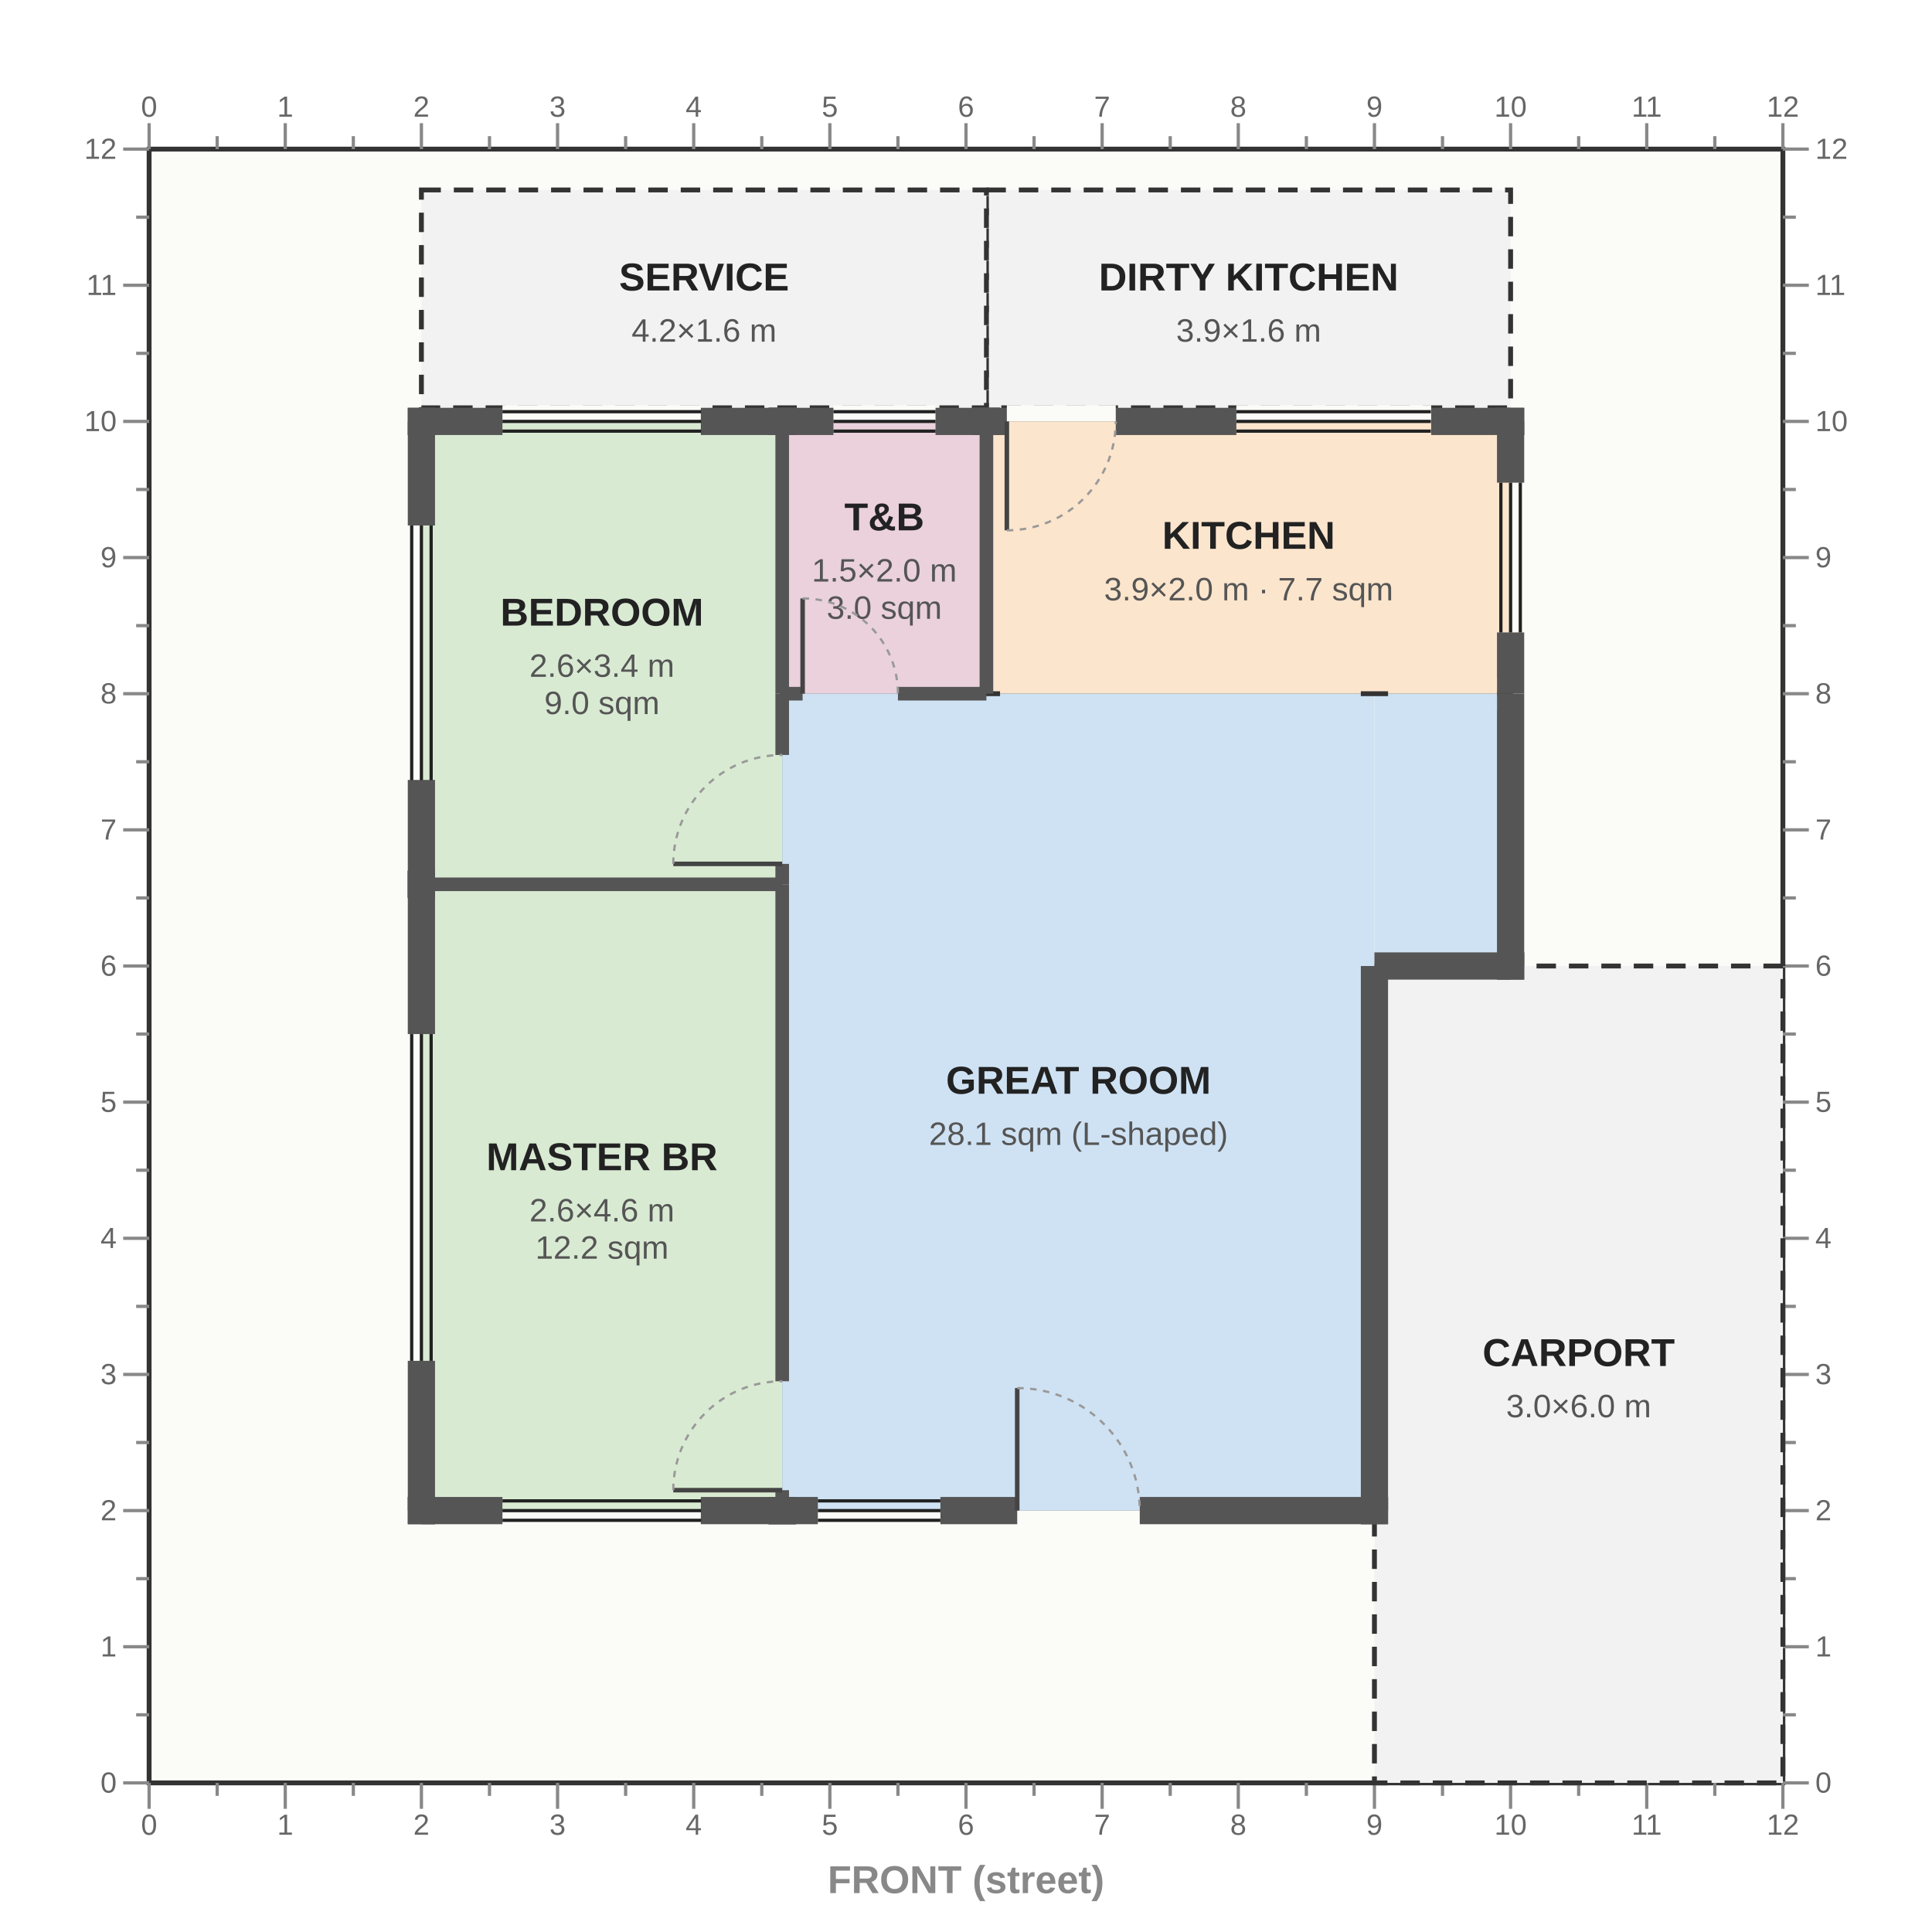
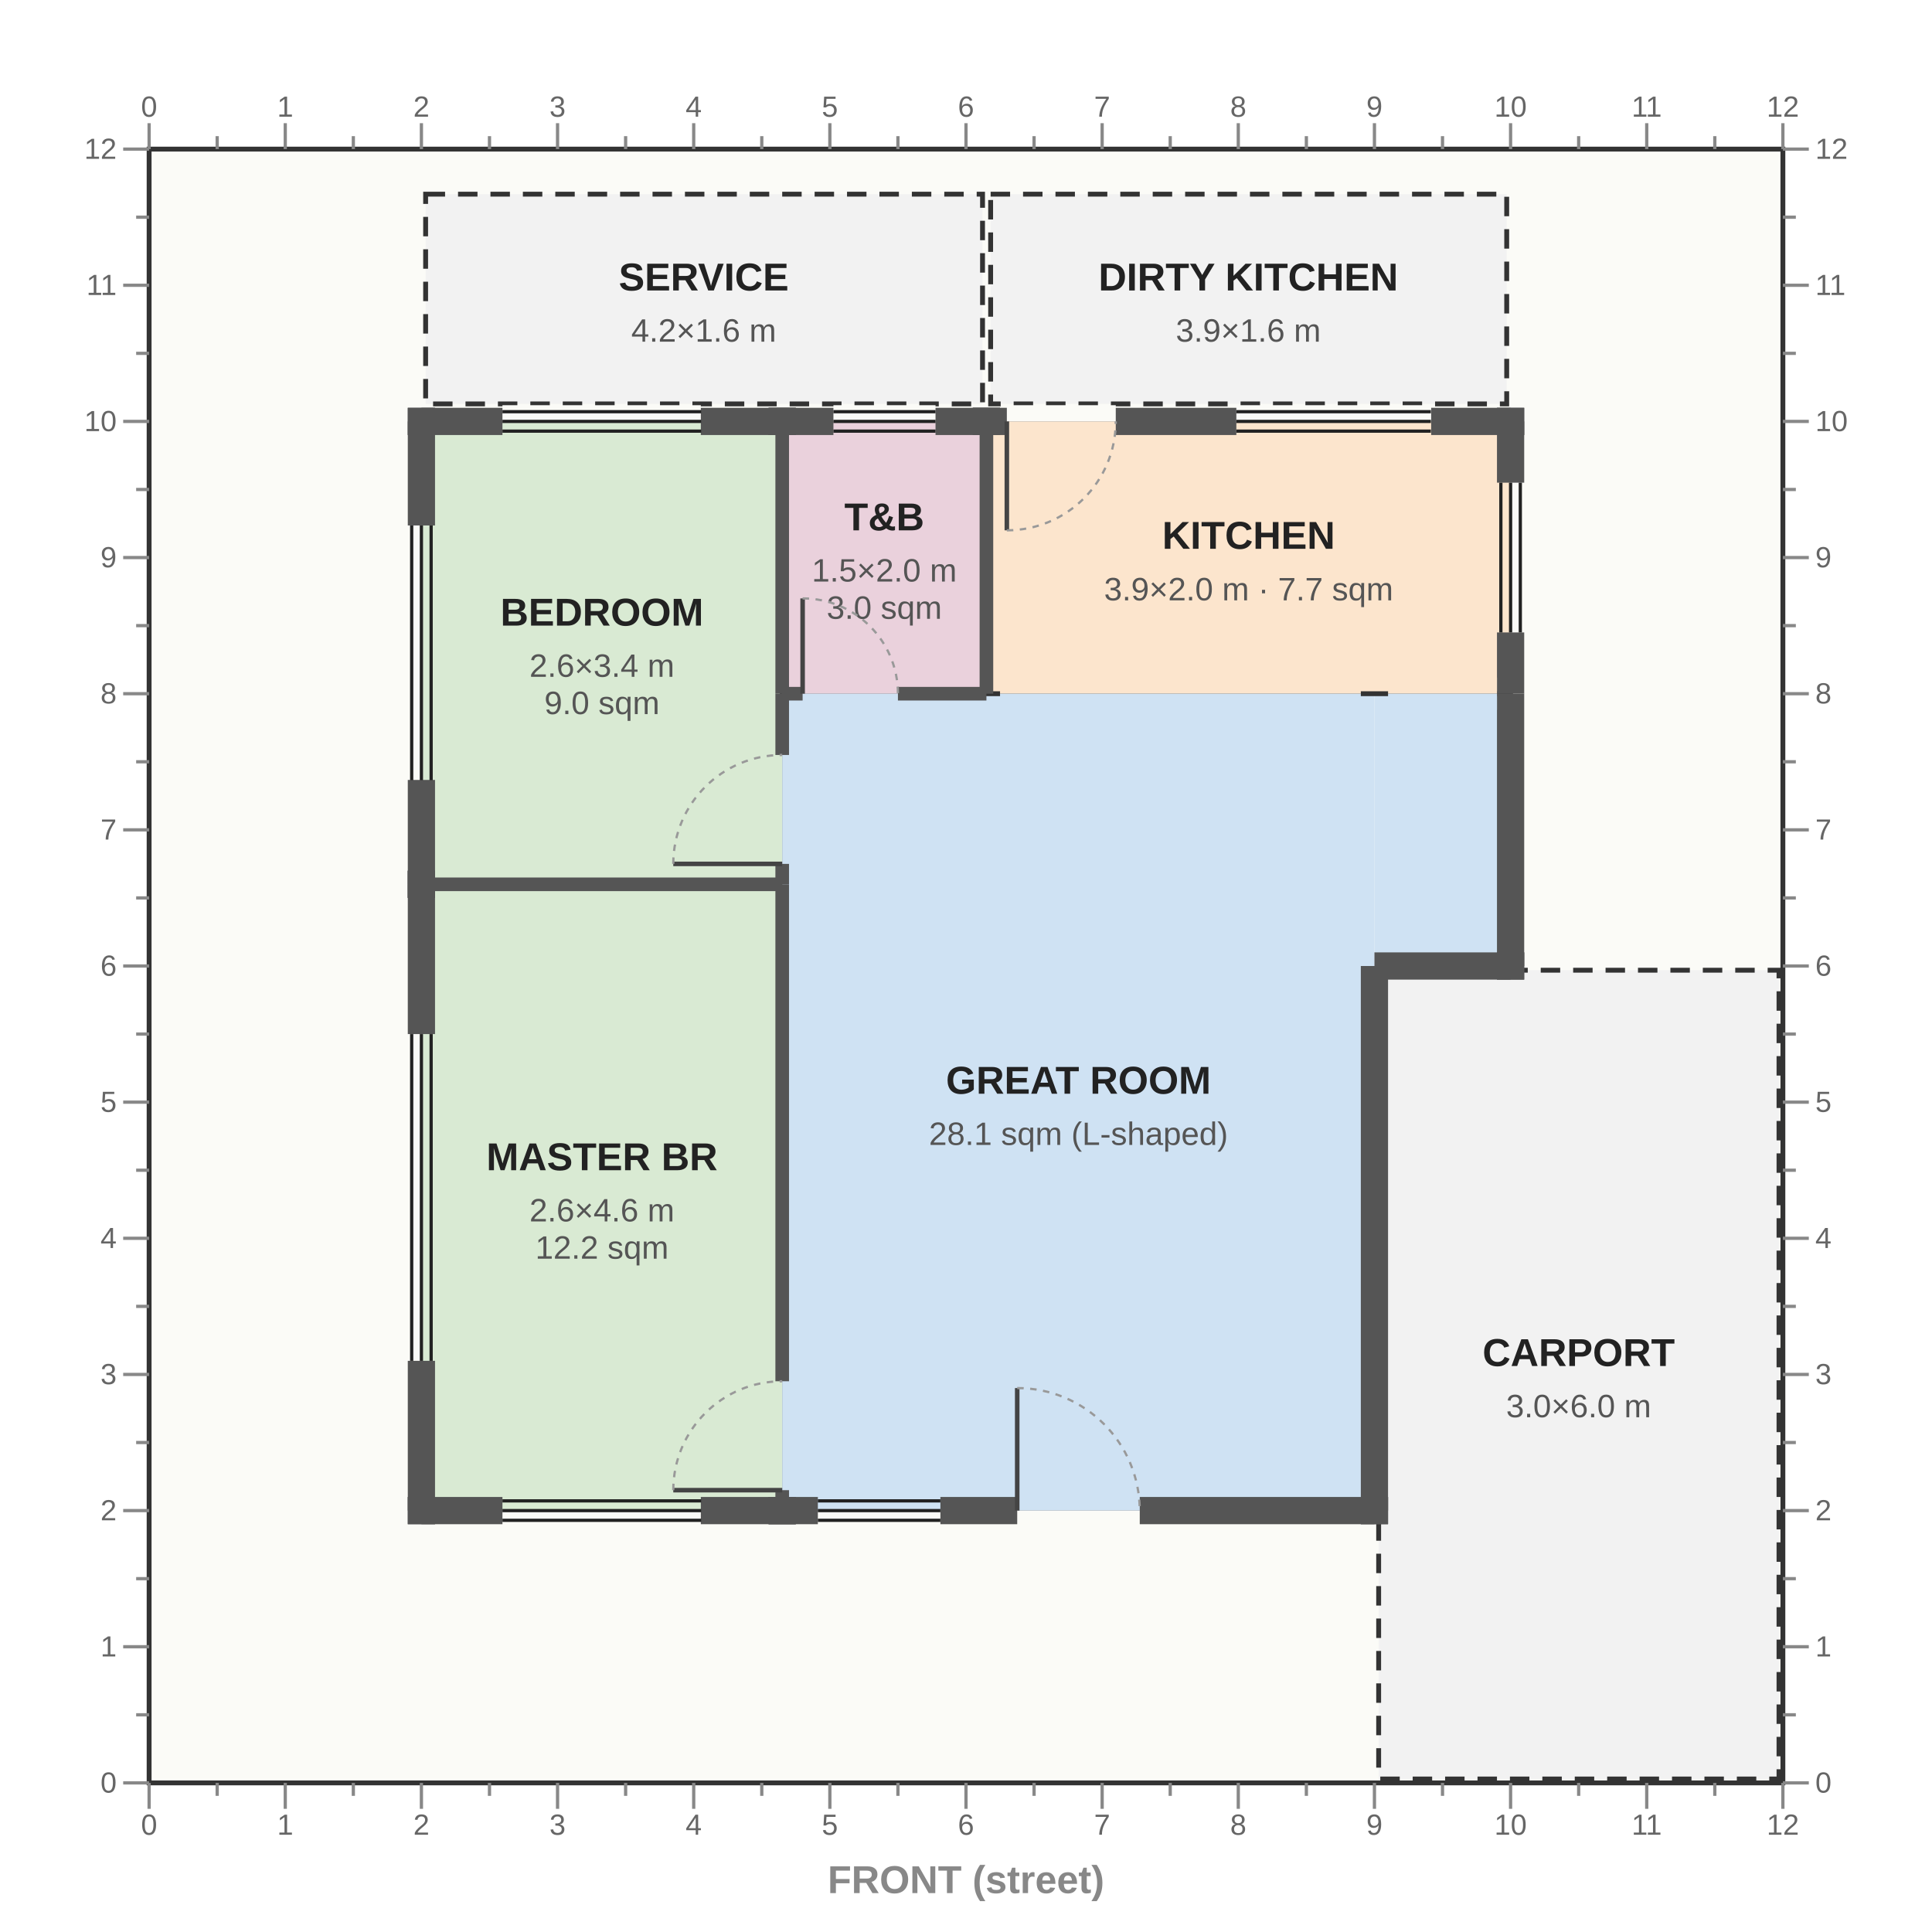
<svg xmlns="http://www.w3.org/2000/svg" width="596" height="596" viewBox="0 0 596 596">
  <rect x="0" y="0" width="596" height="596" fill="white" />
  <rect x="46.0" y="46.0" width="504.0" height="504.0" fill="#fbfbf7" stroke="#333" stroke-width="1.5" />
  <line x1="46.0" y1="46.0" x2="46.0" y2="38.0" stroke="#888" stroke-width="1" />
  <line x1="46.0" y1="550.0" x2="46.0" y2="558.0" stroke="#888" stroke-width="1" />
  <text x="46.0" y="36.0" text-anchor="middle" font-family="Arial" font-size="9" fill="#666">0</text>
  <text x="46.0" y="566.0" text-anchor="middle" font-family="Arial" font-size="9" fill="#666">0</text>
  <line x1="67.0" y1="46.0" x2="67.0" y2="42.0" stroke="#888" stroke-width="1" />
  <line x1="67.0" y1="550.0" x2="67.0" y2="554.0" stroke="#888" stroke-width="1" />
  <line x1="88.0" y1="46.0" x2="88.0" y2="38.0" stroke="#888" stroke-width="1" />
  <line x1="88.0" y1="550.0" x2="88.0" y2="558.0" stroke="#888" stroke-width="1" />
  <text x="88.0" y="36.0" text-anchor="middle" font-family="Arial" font-size="9" fill="#666">1</text>
  <text x="88.0" y="566.0" text-anchor="middle" font-family="Arial" font-size="9" fill="#666">1</text>
  <line x1="109.0" y1="46.0" x2="109.0" y2="42.0" stroke="#888" stroke-width="1" />
  <line x1="109.0" y1="550.0" x2="109.0" y2="554.0" stroke="#888" stroke-width="1" />
  <line x1="130.0" y1="46.0" x2="130.0" y2="38.0" stroke="#888" stroke-width="1" />
  <line x1="130.0" y1="550.0" x2="130.0" y2="558.0" stroke="#888" stroke-width="1" />
  <text x="130.0" y="36.0" text-anchor="middle" font-family="Arial" font-size="9" fill="#666">2</text>
  <text x="130.0" y="566.0" text-anchor="middle" font-family="Arial" font-size="9" fill="#666">2</text>
  <line x1="151.0" y1="46.0" x2="151.0" y2="42.0" stroke="#888" stroke-width="1" />
  <line x1="151.0" y1="550.0" x2="151.0" y2="554.0" stroke="#888" stroke-width="1" />
  <line x1="172.0" y1="46.0" x2="172.0" y2="38.0" stroke="#888" stroke-width="1" />
  <line x1="172.0" y1="550.0" x2="172.0" y2="558.0" stroke="#888" stroke-width="1" />
  <text x="172.0" y="36.0" text-anchor="middle" font-family="Arial" font-size="9" fill="#666">3</text>
  <text x="172.0" y="566.0" text-anchor="middle" font-family="Arial" font-size="9" fill="#666">3</text>
  <line x1="193.0" y1="46.0" x2="193.0" y2="42.0" stroke="#888" stroke-width="1" />
  <line x1="193.0" y1="550.0" x2="193.0" y2="554.0" stroke="#888" stroke-width="1" />
  <line x1="214.0" y1="46.0" x2="214.0" y2="38.0" stroke="#888" stroke-width="1" />
  <line x1="214.0" y1="550.0" x2="214.0" y2="558.0" stroke="#888" stroke-width="1" />
  <text x="214.0" y="36.0" text-anchor="middle" font-family="Arial" font-size="9" fill="#666">4</text>
  <text x="214.0" y="566.0" text-anchor="middle" font-family="Arial" font-size="9" fill="#666">4</text>
  <line x1="235.0" y1="46.0" x2="235.0" y2="42.0" stroke="#888" stroke-width="1" />
  <line x1="235.0" y1="550.0" x2="235.0" y2="554.0" stroke="#888" stroke-width="1" />
  <line x1="256.0" y1="46.0" x2="256.0" y2="38.0" stroke="#888" stroke-width="1" />
  <line x1="256.0" y1="550.0" x2="256.0" y2="558.0" stroke="#888" stroke-width="1" />
  <text x="256.0" y="36.0" text-anchor="middle" font-family="Arial" font-size="9" fill="#666">5</text>
  <text x="256.0" y="566.0" text-anchor="middle" font-family="Arial" font-size="9" fill="#666">5</text>
  <line x1="277.0" y1="46.0" x2="277.0" y2="42.0" stroke="#888" stroke-width="1" />
  <line x1="277.0" y1="550.0" x2="277.0" y2="554.0" stroke="#888" stroke-width="1" />
  <line x1="298.0" y1="46.0" x2="298.0" y2="38.0" stroke="#888" stroke-width="1" />
  <line x1="298.0" y1="550.0" x2="298.0" y2="558.0" stroke="#888" stroke-width="1" />
  <text x="298.0" y="36.0" text-anchor="middle" font-family="Arial" font-size="9" fill="#666">6</text>
  <text x="298.0" y="566.0" text-anchor="middle" font-family="Arial" font-size="9" fill="#666">6</text>
  <line x1="319.0" y1="46.0" x2="319.0" y2="42.0" stroke="#888" stroke-width="1" />
  <line x1="319.0" y1="550.0" x2="319.0" y2="554.0" stroke="#888" stroke-width="1" />
  <line x1="340.0" y1="46.0" x2="340.0" y2="38.0" stroke="#888" stroke-width="1" />
  <line x1="340.0" y1="550.0" x2="340.0" y2="558.0" stroke="#888" stroke-width="1" />
  <text x="340.0" y="36.0" text-anchor="middle" font-family="Arial" font-size="9" fill="#666">7</text>
  <text x="340.0" y="566.0" text-anchor="middle" font-family="Arial" font-size="9" fill="#666">7</text>
  <line x1="361.0" y1="46.0" x2="361.0" y2="42.0" stroke="#888" stroke-width="1" />
  <line x1="361.0" y1="550.0" x2="361.0" y2="554.0" stroke="#888" stroke-width="1" />
  <line x1="382.0" y1="46.0" x2="382.0" y2="38.0" stroke="#888" stroke-width="1" />
  <line x1="382.0" y1="550.0" x2="382.0" y2="558.0" stroke="#888" stroke-width="1" />
  <text x="382.0" y="36.0" text-anchor="middle" font-family="Arial" font-size="9" fill="#666">8</text>
  <text x="382.0" y="566.0" text-anchor="middle" font-family="Arial" font-size="9" fill="#666">8</text>
  <line x1="403.0" y1="46.0" x2="403.0" y2="42.0" stroke="#888" stroke-width="1" />
  <line x1="403.0" y1="550.0" x2="403.0" y2="554.0" stroke="#888" stroke-width="1" />
  <line x1="424.0" y1="46.0" x2="424.0" y2="38.0" stroke="#888" stroke-width="1" />
  <line x1="424.0" y1="550.0" x2="424.0" y2="558.0" stroke="#888" stroke-width="1" />
  <text x="424.0" y="36.0" text-anchor="middle" font-family="Arial" font-size="9" fill="#666">9</text>
  <text x="424.0" y="566.0" text-anchor="middle" font-family="Arial" font-size="9" fill="#666">9</text>
  <line x1="445.0" y1="46.0" x2="445.0" y2="42.0" stroke="#888" stroke-width="1" />
  <line x1="445.0" y1="550.0" x2="445.0" y2="554.0" stroke="#888" stroke-width="1" />
  <line x1="466.0" y1="46.0" x2="466.0" y2="38.0" stroke="#888" stroke-width="1" />
  <line x1="466.0" y1="550.0" x2="466.0" y2="558.0" stroke="#888" stroke-width="1" />
  <text x="466.0" y="36.0" text-anchor="middle" font-family="Arial" font-size="9" fill="#666">10</text>
  <text x="466.0" y="566.0" text-anchor="middle" font-family="Arial" font-size="9" fill="#666">10</text>
  <line x1="487.0" y1="46.0" x2="487.0" y2="42.0" stroke="#888" stroke-width="1" />
  <line x1="487.0" y1="550.0" x2="487.0" y2="554.0" stroke="#888" stroke-width="1" />
  <line x1="508.0" y1="46.0" x2="508.0" y2="38.0" stroke="#888" stroke-width="1" />
  <line x1="508.0" y1="550.0" x2="508.0" y2="558.0" stroke="#888" stroke-width="1" />
  <text x="508.0" y="36.0" text-anchor="middle" font-family="Arial" font-size="9" fill="#666">11</text>
  <text x="508.0" y="566.0" text-anchor="middle" font-family="Arial" font-size="9" fill="#666">11</text>
  <line x1="529.0" y1="46.0" x2="529.0" y2="42.0" stroke="#888" stroke-width="1" />
  <line x1="529.0" y1="550.0" x2="529.0" y2="554.0" stroke="#888" stroke-width="1" />
  <line x1="550.0" y1="46.0" x2="550.0" y2="38.0" stroke="#888" stroke-width="1" />
  <line x1="550.0" y1="550.0" x2="550.0" y2="558.0" stroke="#888" stroke-width="1" />
  <text x="550.0" y="36.0" text-anchor="middle" font-family="Arial" font-size="9" fill="#666">12</text>
  <text x="550.0" y="566.0" text-anchor="middle" font-family="Arial" font-size="9" fill="#666">12</text>
  <line x1="46.0" y1="550.0" x2="38.0" y2="550.0" stroke="#888" stroke-width="1" />
  <line x1="550.0" y1="550.0" x2="558.0" y2="550.0" stroke="#888" stroke-width="1" />
  <text x="36.0" y="553.0" text-anchor="end" font-family="Arial" font-size="9" fill="#666">0</text>
  <text x="560.0" y="553.0" text-anchor="start" font-family="Arial" font-size="9" fill="#666">0</text>
  <line x1="46.0" y1="529.0" x2="42.0" y2="529.0" stroke="#888" stroke-width="1" />
  <line x1="550.0" y1="529.0" x2="554.0" y2="529.0" stroke="#888" stroke-width="1" />
  <line x1="46.0" y1="508.0" x2="38.0" y2="508.0" stroke="#888" stroke-width="1" />
  <line x1="550.0" y1="508.0" x2="558.0" y2="508.0" stroke="#888" stroke-width="1" />
  <text x="36.0" y="511.0" text-anchor="end" font-family="Arial" font-size="9" fill="#666">1</text>
  <text x="560.0" y="511.0" text-anchor="start" font-family="Arial" font-size="9" fill="#666">1</text>
  <line x1="46.0" y1="487.0" x2="42.0" y2="487.0" stroke="#888" stroke-width="1" />
  <line x1="550.0" y1="487.0" x2="554.0" y2="487.0" stroke="#888" stroke-width="1" />
  <line x1="46.0" y1="466.0" x2="38.0" y2="466.0" stroke="#888" stroke-width="1" />
  <line x1="550.0" y1="466.0" x2="558.0" y2="466.0" stroke="#888" stroke-width="1" />
  <text x="36.0" y="469.0" text-anchor="end" font-family="Arial" font-size="9" fill="#666">2</text>
  <text x="560.0" y="469.0" text-anchor="start" font-family="Arial" font-size="9" fill="#666">2</text>
  <line x1="46.0" y1="445.0" x2="42.0" y2="445.0" stroke="#888" stroke-width="1" />
  <line x1="550.0" y1="445.0" x2="554.0" y2="445.0" stroke="#888" stroke-width="1" />
  <line x1="46.0" y1="424.0" x2="38.0" y2="424.0" stroke="#888" stroke-width="1" />
  <line x1="550.0" y1="424.0" x2="558.0" y2="424.0" stroke="#888" stroke-width="1" />
  <text x="36.0" y="427.0" text-anchor="end" font-family="Arial" font-size="9" fill="#666">3</text>
  <text x="560.0" y="427.0" text-anchor="start" font-family="Arial" font-size="9" fill="#666">3</text>
  <line x1="46.0" y1="403.0" x2="42.0" y2="403.0" stroke="#888" stroke-width="1" />
  <line x1="550.0" y1="403.0" x2="554.0" y2="403.0" stroke="#888" stroke-width="1" />
  <line x1="46.0" y1="382.0" x2="38.0" y2="382.0" stroke="#888" stroke-width="1" />
  <line x1="550.0" y1="382.0" x2="558.0" y2="382.0" stroke="#888" stroke-width="1" />
  <text x="36.0" y="385.0" text-anchor="end" font-family="Arial" font-size="9" fill="#666">4</text>
  <text x="560.0" y="385.0" text-anchor="start" font-family="Arial" font-size="9" fill="#666">4</text>
  <line x1="46.0" y1="361.0" x2="42.0" y2="361.0" stroke="#888" stroke-width="1" />
  <line x1="550.0" y1="361.0" x2="554.0" y2="361.0" stroke="#888" stroke-width="1" />
  <line x1="46.0" y1="340.0" x2="38.0" y2="340.0" stroke="#888" stroke-width="1" />
  <line x1="550.0" y1="340.0" x2="558.0" y2="340.0" stroke="#888" stroke-width="1" />
  <text x="36.0" y="343.0" text-anchor="end" font-family="Arial" font-size="9" fill="#666">5</text>
  <text x="560.0" y="343.0" text-anchor="start" font-family="Arial" font-size="9" fill="#666">5</text>
  <line x1="46.0" y1="319.0" x2="42.0" y2="319.0" stroke="#888" stroke-width="1" />
  <line x1="550.0" y1="319.0" x2="554.0" y2="319.0" stroke="#888" stroke-width="1" />
  <line x1="46.0" y1="298.0" x2="38.0" y2="298.0" stroke="#888" stroke-width="1" />
  <line x1="550.0" y1="298.0" x2="558.0" y2="298.0" stroke="#888" stroke-width="1" />
  <text x="36.0" y="301.0" text-anchor="end" font-family="Arial" font-size="9" fill="#666">6</text>
  <text x="560.0" y="301.0" text-anchor="start" font-family="Arial" font-size="9" fill="#666">6</text>
  <line x1="46.0" y1="277.0" x2="42.0" y2="277.0" stroke="#888" stroke-width="1" />
  <line x1="550.0" y1="277.0" x2="554.0" y2="277.0" stroke="#888" stroke-width="1" />
  <line x1="46.0" y1="256.0" x2="38.0" y2="256.0" stroke="#888" stroke-width="1" />
  <line x1="550.0" y1="256.0" x2="558.0" y2="256.0" stroke="#888" stroke-width="1" />
  <text x="36.0" y="259.0" text-anchor="end" font-family="Arial" font-size="9" fill="#666">7</text>
  <text x="560.0" y="259.0" text-anchor="start" font-family="Arial" font-size="9" fill="#666">7</text>
  <line x1="46.0" y1="235.0" x2="42.0" y2="235.0" stroke="#888" stroke-width="1" />
  <line x1="550.0" y1="235.0" x2="554.0" y2="235.0" stroke="#888" stroke-width="1" />
  <line x1="46.0" y1="214.0" x2="38.0" y2="214.0" stroke="#888" stroke-width="1" />
  <line x1="550.0" y1="214.0" x2="558.0" y2="214.0" stroke="#888" stroke-width="1" />
  <text x="36.0" y="217.0" text-anchor="end" font-family="Arial" font-size="9" fill="#666">8</text>
  <text x="560.0" y="217.0" text-anchor="start" font-family="Arial" font-size="9" fill="#666">8</text>
  <line x1="46.0" y1="193.0" x2="42.0" y2="193.0" stroke="#888" stroke-width="1" />
  <line x1="550.0" y1="193.0" x2="554.0" y2="193.0" stroke="#888" stroke-width="1" />
  <line x1="46.0" y1="172.0" x2="38.0" y2="172.0" stroke="#888" stroke-width="1" />
  <line x1="550.0" y1="172.0" x2="558.0" y2="172.0" stroke="#888" stroke-width="1" />
  <text x="36.0" y="175.0" text-anchor="end" font-family="Arial" font-size="9" fill="#666">9</text>
  <text x="560.0" y="175.0" text-anchor="start" font-family="Arial" font-size="9" fill="#666">9</text>
  <line x1="46.0" y1="151.0" x2="42.0" y2="151.0" stroke="#888" stroke-width="1" />
  <line x1="550.0" y1="151.0" x2="554.0" y2="151.0" stroke="#888" stroke-width="1" />
  <line x1="46.0" y1="130.0" x2="38.0" y2="130.0" stroke="#888" stroke-width="1" />
  <line x1="550.0" y1="130.0" x2="558.0" y2="130.0" stroke="#888" stroke-width="1" />
  <text x="36.0" y="133.0" text-anchor="end" font-family="Arial" font-size="9" fill="#666">10</text>
  <text x="560.0" y="133.0" text-anchor="start" font-family="Arial" font-size="9" fill="#666">10</text>
  <line x1="46.0" y1="109.0" x2="42.0" y2="109.0" stroke="#888" stroke-width="1" />
  <line x1="550.0" y1="109.0" x2="554.0" y2="109.0" stroke="#888" stroke-width="1" />
  <line x1="46.0" y1="88.0" x2="38.0" y2="88.0" stroke="#888" stroke-width="1" />
  <line x1="550.0" y1="88.0" x2="558.0" y2="88.0" stroke="#888" stroke-width="1" />
  <text x="36.0" y="91.0" text-anchor="end" font-family="Arial" font-size="9" fill="#666">11</text>
  <text x="560.0" y="91.0" text-anchor="start" font-family="Arial" font-size="9" fill="#666">11</text>
  <line x1="46.0" y1="67.0" x2="42.0" y2="67.0" stroke="#888" stroke-width="1" />
  <line x1="550.0" y1="67.0" x2="554.0" y2="67.0" stroke="#888" stroke-width="1" />
  <line x1="46.0" y1="46.0" x2="38.0" y2="46.0" stroke="#888" stroke-width="1" />
  <line x1="550.0" y1="46.0" x2="558.0" y2="46.0" stroke="#888" stroke-width="1" />
  <text x="36.0" y="49.0" text-anchor="end" font-family="Arial" font-size="9" fill="#666">12</text>
  <text x="560.0" y="49.0" text-anchor="start" font-family="Arial" font-size="9" fill="#666">12</text>
  <rect x="130.0" y="130.0" width="336.0" height="336.0" fill="none" stroke="#9aa" stroke-width="1" stroke-dasharray="3 3" />
-   <rect x="424.0" y="298.0" width="126.0" height="252.0" fill="#f2f2f2" stroke="#333" stroke-width="1.5" stroke-dasharray="6 4" />
+   <rect x="425.3" y="299.3" width="123.5" height="249.5" fill="#f2f2f2" stroke="#333" stroke-width="1.5" stroke-dasharray="6 4" />
  <text x="487.0" y="421.4" text-anchor="middle" font-family="Arial" font-size="12" font-weight="bold" fill="#222">CARPORT</text>
  <text x="487.0" y="437.2" text-anchor="middle" font-family="Arial" font-size="10" fill="#555">3.0×6.0 m</text>
-   <rect x="304.3" y="58.6" width="161.7" height="67.2" fill="#f2f2f2" stroke="#333" stroke-width="1.5" stroke-dasharray="6 4" />
-   <text x="385.2" y="89.6" text-anchor="middle" font-family="Arial" font-size="12" font-weight="bold" fill="#222">DIRTY KITCHEN</text>
-   <text x="385.2" y="105.4" text-anchor="middle" font-family="Arial" font-size="10" fill="#555">3.9×1.6 m</text>
-   <rect x="130.0" y="58.6" width="174.3" height="67.2" fill="#f2f2f2" stroke="#333" stroke-width="1.5" stroke-dasharray="6 4" />
-   <text x="217.2" y="89.6" text-anchor="middle" font-family="Arial" font-size="12" font-weight="bold" fill="#222">SERVICE</text>
-   <text x="217.2" y="105.4" text-anchor="middle" font-family="Arial" font-size="10" fill="#555">4.2×1.6 m</text>
+   <rect x="305.6" y="59.9" width="159.2" height="64.7" fill="#f2f2f2" stroke="#333" stroke-width="1.5" stroke-dasharray="6 4" />
+   <text x="385.1" y="89.6" text-anchor="middle" font-family="Arial" font-size="12" font-weight="bold" fill="#222">DIRTY KITCHEN</text>
+   <text x="385.1" y="105.4" text-anchor="middle" font-family="Arial" font-size="10" fill="#555">3.9×1.6 m</text>
+   <rect x="131.3" y="59.9" width="171.8" height="64.7" fill="#f2f2f2" stroke="#333" stroke-width="1.5" stroke-dasharray="6 4" />
+   <text x="217.1" y="89.6" text-anchor="middle" font-family="Arial" font-size="12" font-weight="bold" fill="#222">SERVICE</text>
+   <text x="217.1" y="105.4" text-anchor="middle" font-family="Arial" font-size="10" fill="#555">4.2×1.6 m</text>
  <rect x="130.0" y="272.8" width="111.3" height="193.2" fill="#d9ead3" stroke="#333" stroke-width="1.5" />
  <text x="185.7" y="361.0" text-anchor="middle" font-family="Arial" font-size="12" font-weight="bold" fill="#222">MASTER BR</text>
  <text x="185.7" y="376.8" text-anchor="middle" font-family="Arial" font-size="10" fill="#555">2.6×4.6 m</text>
  <text x="185.7" y="388.3" text-anchor="middle" font-family="Arial" font-size="10" fill="#555">12.2 sqm</text>
  <rect x="130.0" y="130.0" width="111.3" height="142.8" fill="#d9ead3" stroke="#333" stroke-width="1.5" />
  <text x="185.7" y="193.0" text-anchor="middle" font-family="Arial" font-size="12" font-weight="bold" fill="#222">BEDROOM</text>
  <text x="185.7" y="208.8" text-anchor="middle" font-family="Arial" font-size="10" fill="#555">2.6×3.4 m</text>
  <text x="185.7" y="220.3" text-anchor="middle" font-family="Arial" font-size="10" fill="#555">9.0 sqm</text>
  <rect x="241.3" y="130.0" width="63.0" height="84.0" fill="#ead1dc" stroke="#333" stroke-width="1.5" />
  <text x="272.8" y="163.6" text-anchor="middle" font-family="Arial" font-size="12" font-weight="bold" fill="#222">T&amp;B</text>
  <text x="272.8" y="179.4" text-anchor="middle" font-family="Arial" font-size="10" fill="#555">1.5×2.0 m</text>
  <text x="272.8" y="190.9" text-anchor="middle" font-family="Arial" font-size="10" fill="#555">3.0 sqm</text>
  <rect x="241.3" y="214.0" width="182.7" height="252.0" fill="#cfe2f3" stroke="none" />
  <rect x="424.0" y="214.0" width="42.0" height="84.0" fill="#cfe2f3" stroke="none" />
  <text x="332.7" y="337.4" text-anchor="middle" font-family="Arial" font-size="12" font-weight="bold" fill="#222">GREAT ROOM</text>
  <text x="332.7" y="353.2" text-anchor="middle" font-family="Arial" font-size="10" fill="#555">28.1 sqm (L-shaped)</text>
  <rect x="304.3" y="130.0" width="161.7" height="84.0" fill="#fce5cd" stroke="#333" stroke-width="1.5" />
  <text x="385.2" y="169.3" text-anchor="middle" font-family="Arial" font-size="12" font-weight="bold" fill="#222">KITCHEN</text>
  <text x="385.2" y="185.2" text-anchor="middle" font-family="Arial" font-size="10" fill="#555">3.9×2.0 m · 7.7 sqm</text>
  <text x="298.0" y="584.0" text-anchor="middle" font-family="Arial" font-size="12" font-weight="bold" fill="#888">FRONT (street)</text>
  <rect x="130.00" y="270.70" width="111.30" height="4.20" fill="#555" stroke="none" />
  <rect x="239.20" y="272.80" width="4.20" height="193.20" fill="#555" stroke="none" />
  <rect x="239.20" y="130.00" width="4.20" height="84.00" fill="#555" stroke="none" />
  <rect x="239.20" y="214.00" width="4.20" height="58.80" fill="#555" stroke="none" />
  <rect x="241.30" y="211.90" width="63.00" height="4.20" fill="#555" stroke="none" />
  <rect x="302.20" y="130.00" width="4.20" height="84.00" fill="#555" stroke="none" />
  <rect x="419.80" y="298.00" width="8.40" height="168.00" fill="#555" stroke="none" />
  <rect x="424.00" y="293.80" width="42.00" height="8.40" fill="#555" stroke="none" />
  <rect x="130.00" y="461.80" width="111.30" height="8.40" fill="#555" stroke="none" />
  <rect x="125.80" y="272.80" width="8.40" height="193.20" fill="#555" stroke="none" />
  <rect x="130.00" y="125.80" width="111.30" height="8.40" fill="#555" stroke="none" />
  <rect x="125.80" y="130.00" width="8.40" height="142.80" fill="#555" stroke="none" />
  <rect x="241.30" y="125.80" width="63.00" height="8.40" fill="#555" stroke="none" />
  <rect x="241.30" y="461.80" width="182.70" height="8.40" fill="#555" stroke="none" />
  <rect x="461.80" y="214.00" width="8.40" height="84.00" fill="#555" stroke="none" />
  <rect x="304.30" y="125.80" width="161.70" height="8.40" fill="#555" stroke="none" />
  <rect x="461.80" y="130.00" width="8.40" height="84.00" fill="#555" stroke="none" />
  <rect x="125.80" y="268.60" width="8.40" height="8.40" fill="#555" stroke="none" />
  <rect x="237.10" y="461.80" width="8.40" height="8.40" fill="#555" stroke="none" />
  <rect x="237.10" y="125.80" width="8.40" height="8.40" fill="#555" stroke="none" />
  <rect x="300.10" y="125.80" width="8.40" height="8.40" fill="#555" stroke="none" />
  <rect x="419.80" y="461.80" width="8.40" height="8.40" fill="#555" stroke="none" />
  <rect x="461.80" y="293.80" width="8.40" height="8.40" fill="#555" stroke="none" />
  <rect x="125.80" y="461.80" width="8.40" height="8.40" fill="#555" stroke="none" />
  <rect x="237.10" y="461.80" width="8.40" height="8.40" fill="#555" stroke="none" />
  <rect x="125.80" y="461.80" width="8.40" height="8.40" fill="#555" stroke="none" />
  <rect x="125.80" y="268.60" width="8.40" height="8.40" fill="#555" stroke="none" />
  <rect x="125.80" y="125.80" width="8.40" height="8.40" fill="#555" stroke="none" />
  <rect x="237.10" y="125.80" width="8.40" height="8.40" fill="#555" stroke="none" />
  <rect x="125.80" y="268.60" width="8.40" height="8.40" fill="#555" stroke="none" />
  <rect x="125.80" y="125.80" width="8.40" height="8.40" fill="#555" stroke="none" />
  <rect x="237.10" y="125.80" width="8.40" height="8.40" fill="#555" stroke="none" />
  <rect x="300.10" y="125.80" width="8.40" height="8.40" fill="#555" stroke="none" />
  <rect x="237.10" y="461.80" width="8.40" height="8.40" fill="#555" stroke="none" />
  <rect x="419.80" y="461.80" width="8.40" height="8.40" fill="#555" stroke="none" />
  <rect x="461.80" y="293.80" width="8.40" height="8.40" fill="#555" stroke="none" />
  <rect x="300.10" y="125.80" width="8.40" height="8.40" fill="#555" stroke="none" />
  <rect x="461.80" y="125.80" width="8.40" height="8.40" fill="#555" stroke="none" />
  <rect x="461.80" y="125.80" width="8.40" height="8.40" fill="#555" stroke="none" />
  <rect x="308.5" y="209.0" width="111.3" height="5.0" fill="#fce5cd" stroke="none" />
  <rect x="308.5" y="214.0" width="111.3" height="5.0" fill="#cfe2f3" stroke="none" />
  <rect x="428.2" y="209.0" width="33.6" height="5.0" fill="#fce5cd" stroke="none" />
  <rect x="428.2" y="214.0" width="33.6" height="5.0" fill="#cfe2f3" stroke="none" />
  <rect x="236.3" y="426.1" width="5.0" height="33.6" fill="#d9ead3" stroke="none" />
  <rect x="241.3" y="426.1" width="5.0" height="33.6" fill="#cfe2f3" stroke="none" />
  <line x1="241.3" y1="459.7" x2="207.7" y2="459.7" stroke="#444" stroke-width="1.4" />
  <path d="M 207.7 459.7 A 33.6 33.6 0 0 1 241.3 426.1" fill="none" stroke="#999" stroke-width="0.7" stroke-dasharray="2 2" />
  <rect x="236.3" y="232.9" width="5.0" height="33.6" fill="#d9ead3" stroke="none" />
  <rect x="241.3" y="232.9" width="5.0" height="33.6" fill="#cfe2f3" stroke="none" />
  <line x1="241.3" y1="266.5" x2="207.7" y2="266.5" stroke="#444" stroke-width="1.4" />
  <path d="M 207.7 266.5 A 33.6 33.6 0 0 1 241.3 232.9" fill="none" stroke="#999" stroke-width="0.7" stroke-dasharray="2 2" />
  <rect x="247.6" y="209.0" width="29.4" height="5.0" fill="#ead1dc" stroke="none" />
  <rect x="247.6" y="214.0" width="29.4" height="5.0" fill="#cfe2f3" stroke="none" />
  <line x1="247.6" y1="214.0" x2="247.6" y2="184.6" stroke="#444" stroke-width="1.4" />
  <path d="M 247.6 184.6 A 29.4 29.4 0 0 1 277.0 214.0" fill="none" stroke="#999" stroke-width="0.7" stroke-dasharray="2 2" />
  <rect x="313.8" y="461.0" width="37.8" height="5.0" fill="#cfe2f3" stroke="none" />
  <rect x="313.8" y="466.0" width="37.8" height="5.0" fill="#fbfbf7" stroke="none" />
  <line x1="313.8" y1="466.0" x2="313.8" y2="428.2" stroke="#444" stroke-width="1.4" />
  <path d="M 313.8 428.2 A 37.8 37.8 0 0 1 351.6 466.0" fill="none" stroke="#999" stroke-width="0.7" stroke-dasharray="2 2" />
  <rect x="310.6" y="130.0" width="33.6" height="5.0" fill="#fce5cd" stroke="none" />
  <rect x="310.6" y="125.0" width="33.6" height="5.0" fill="#fbfbf7" stroke="none" />
  <line x1="310.6" y1="130.0" x2="310.6" y2="163.6" stroke="#444" stroke-width="1.4" />
  <path d="M 310.6 163.6 A 33.6 33.6 0 0 0 344.2 130.0" fill="none" stroke="#999" stroke-width="0.7" stroke-dasharray="2 2" />
  <rect x="130.0" y="319.0" width="5.0" height="100.8" fill="#d9ead3" stroke="none" />
  <rect x="125.0" y="319.0" width="5.0" height="100.8" fill="#fbfbf7" stroke="none" />
  <line x1="127.0" y1="419.8" x2="127.0" y2="319.0" stroke="#222" stroke-width="1.0" />
  <line x1="130.0" y1="419.8" x2="130.0" y2="319.0" stroke="#222" stroke-width="1.0" />
  <line x1="133.0" y1="419.8" x2="133.0" y2="319.0" stroke="#222" stroke-width="1.0" />
  <rect x="155.0" y="461.0" width="61.2" height="5.0" fill="#d9ead3" stroke="none" />
  <rect x="155.0" y="466.0" width="61.2" height="5.0" fill="#fbfbf7" stroke="none" />
  <line x1="155.0" y1="463.0" x2="216.3" y2="463.0" stroke="#222" stroke-width="1.0" />
  <line x1="155.0" y1="466.0" x2="216.3" y2="466.0" stroke="#222" stroke-width="1.0" />
  <line x1="155.0" y1="469.0" x2="216.3" y2="469.0" stroke="#222" stroke-width="1.0" />
  <rect x="130.0" y="162.1" width="5.0" height="78.5" fill="#d9ead3" stroke="none" />
  <rect x="125.0" y="162.1" width="5.0" height="78.5" fill="#fbfbf7" stroke="none" />
  <line x1="127.0" y1="240.7" x2="127.0" y2="162.1" stroke="#222" stroke-width="1.0" />
  <line x1="130.0" y1="240.7" x2="130.0" y2="162.1" stroke="#222" stroke-width="1.0" />
  <line x1="133.0" y1="240.7" x2="133.0" y2="162.1" stroke="#222" stroke-width="1.0" />
  <rect x="155.0" y="130.0" width="61.2" height="5.0" fill="#d9ead3" stroke="none" />
  <rect x="155.0" y="125.0" width="61.2" height="5.0" fill="#fbfbf7" stroke="none" />
  <line x1="155.0" y1="127.0" x2="216.3" y2="127.0" stroke="#222" stroke-width="1.0" />
  <line x1="155.0" y1="130.0" x2="216.3" y2="130.0" stroke="#222" stroke-width="1.0" />
  <line x1="155.0" y1="133.0" x2="216.3" y2="133.0" stroke="#222" stroke-width="1.0" />
  <rect x="257.1" y="130.0" width="31.5" height="5.0" fill="#ead1dc" stroke="none" />
  <rect x="257.1" y="125.0" width="31.5" height="5.0" fill="#fbfbf7" stroke="none" />
  <line x1="257.1" y1="127.0" x2="288.6" y2="127.0" stroke="#222" stroke-width="1.0" />
  <line x1="257.1" y1="130.0" x2="288.6" y2="130.0" stroke="#222" stroke-width="1.0" />
  <line x1="257.1" y1="133.0" x2="288.6" y2="133.0" stroke="#222" stroke-width="1.0" />
  <rect x="252.3" y="461.0" width="37.8" height="5.0" fill="#cfe2f3" stroke="none" />
  <rect x="252.3" y="466.0" width="37.8" height="5.0" fill="#fbfbf7" stroke="none" />
  <line x1="252.3" y1="463.0" x2="290.1" y2="463.0" stroke="#222" stroke-width="1.0" />
  <line x1="252.3" y1="466.0" x2="290.1" y2="466.0" stroke="#222" stroke-width="1.0" />
  <line x1="252.3" y1="469.0" x2="290.1" y2="469.0" stroke="#222" stroke-width="1.0" />
  <rect x="381.4" y="130.0" width="60.1" height="5.0" fill="#fce5cd" stroke="none" />
  <rect x="381.4" y="125.0" width="60.1" height="5.0" fill="#fbfbf7" stroke="none" />
  <line x1="381.4" y1="127.0" x2="441.4" y2="127.0" stroke="#222" stroke-width="1.0" />
  <line x1="381.4" y1="130.0" x2="441.4" y2="130.0" stroke="#222" stroke-width="1.0" />
  <line x1="381.4" y1="133.0" x2="441.4" y2="133.0" stroke="#222" stroke-width="1.0" />
  <rect x="461.0" y="148.9" width="5.0" height="46.2" fill="#fce5cd" stroke="none" />
  <rect x="466.0" y="148.9" width="5.0" height="46.2" fill="#fbfbf7" stroke="none" />
  <line x1="463.0" y1="195.1" x2="463.0" y2="148.9" stroke="#222" stroke-width="1.0" />
  <line x1="466.0" y1="195.1" x2="466.0" y2="148.9" stroke="#222" stroke-width="1.0" />
  <line x1="469.0" y1="195.1" x2="469.0" y2="148.9" stroke="#222" stroke-width="1.0" />
</svg>
